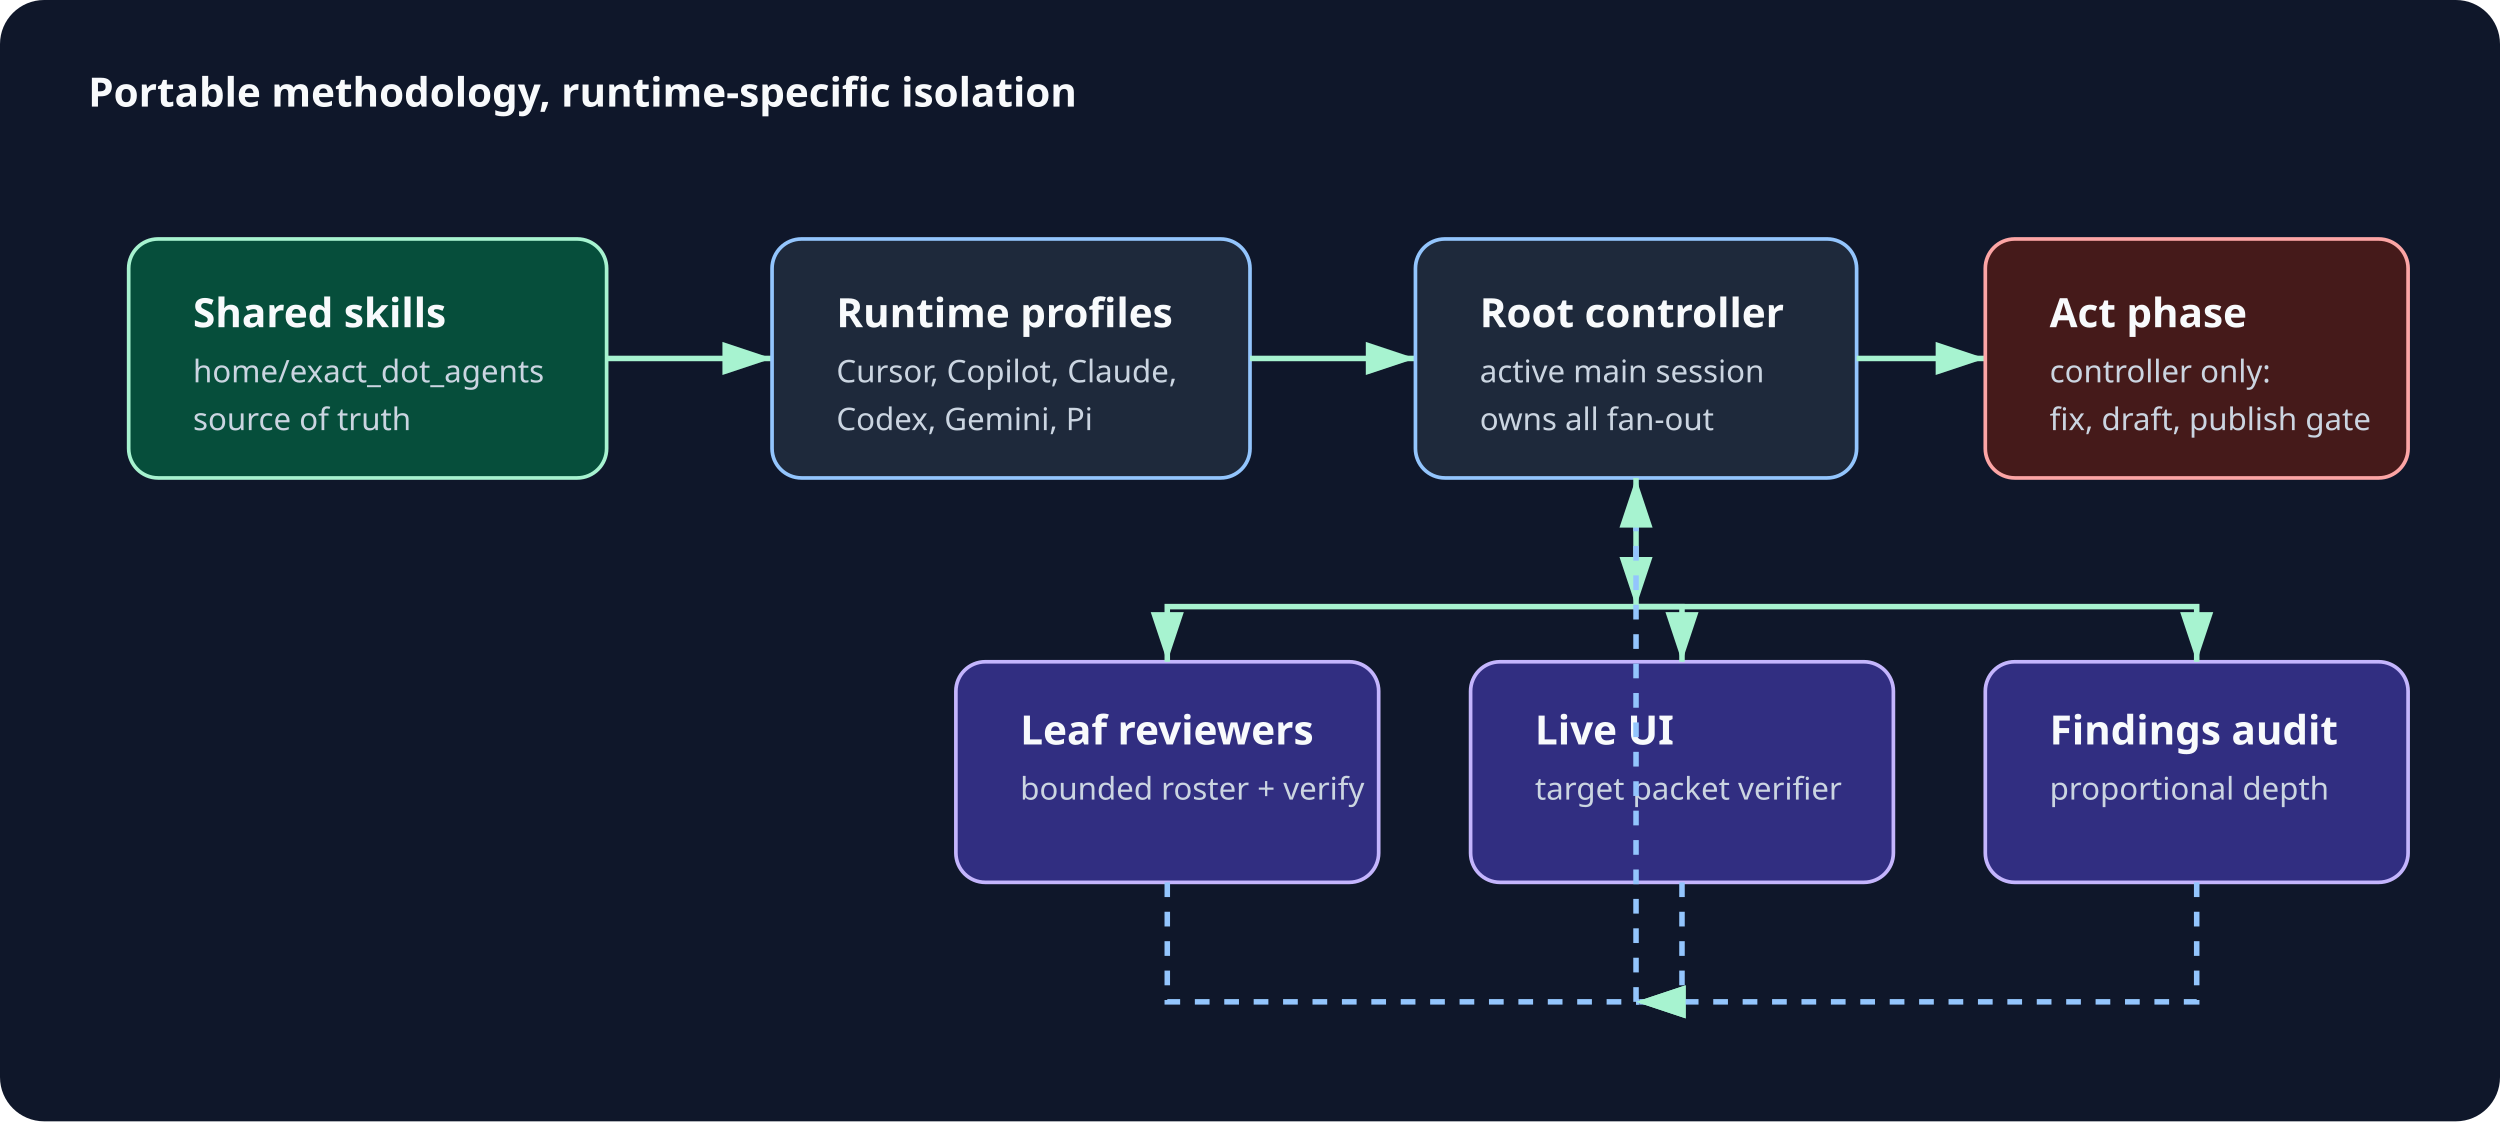
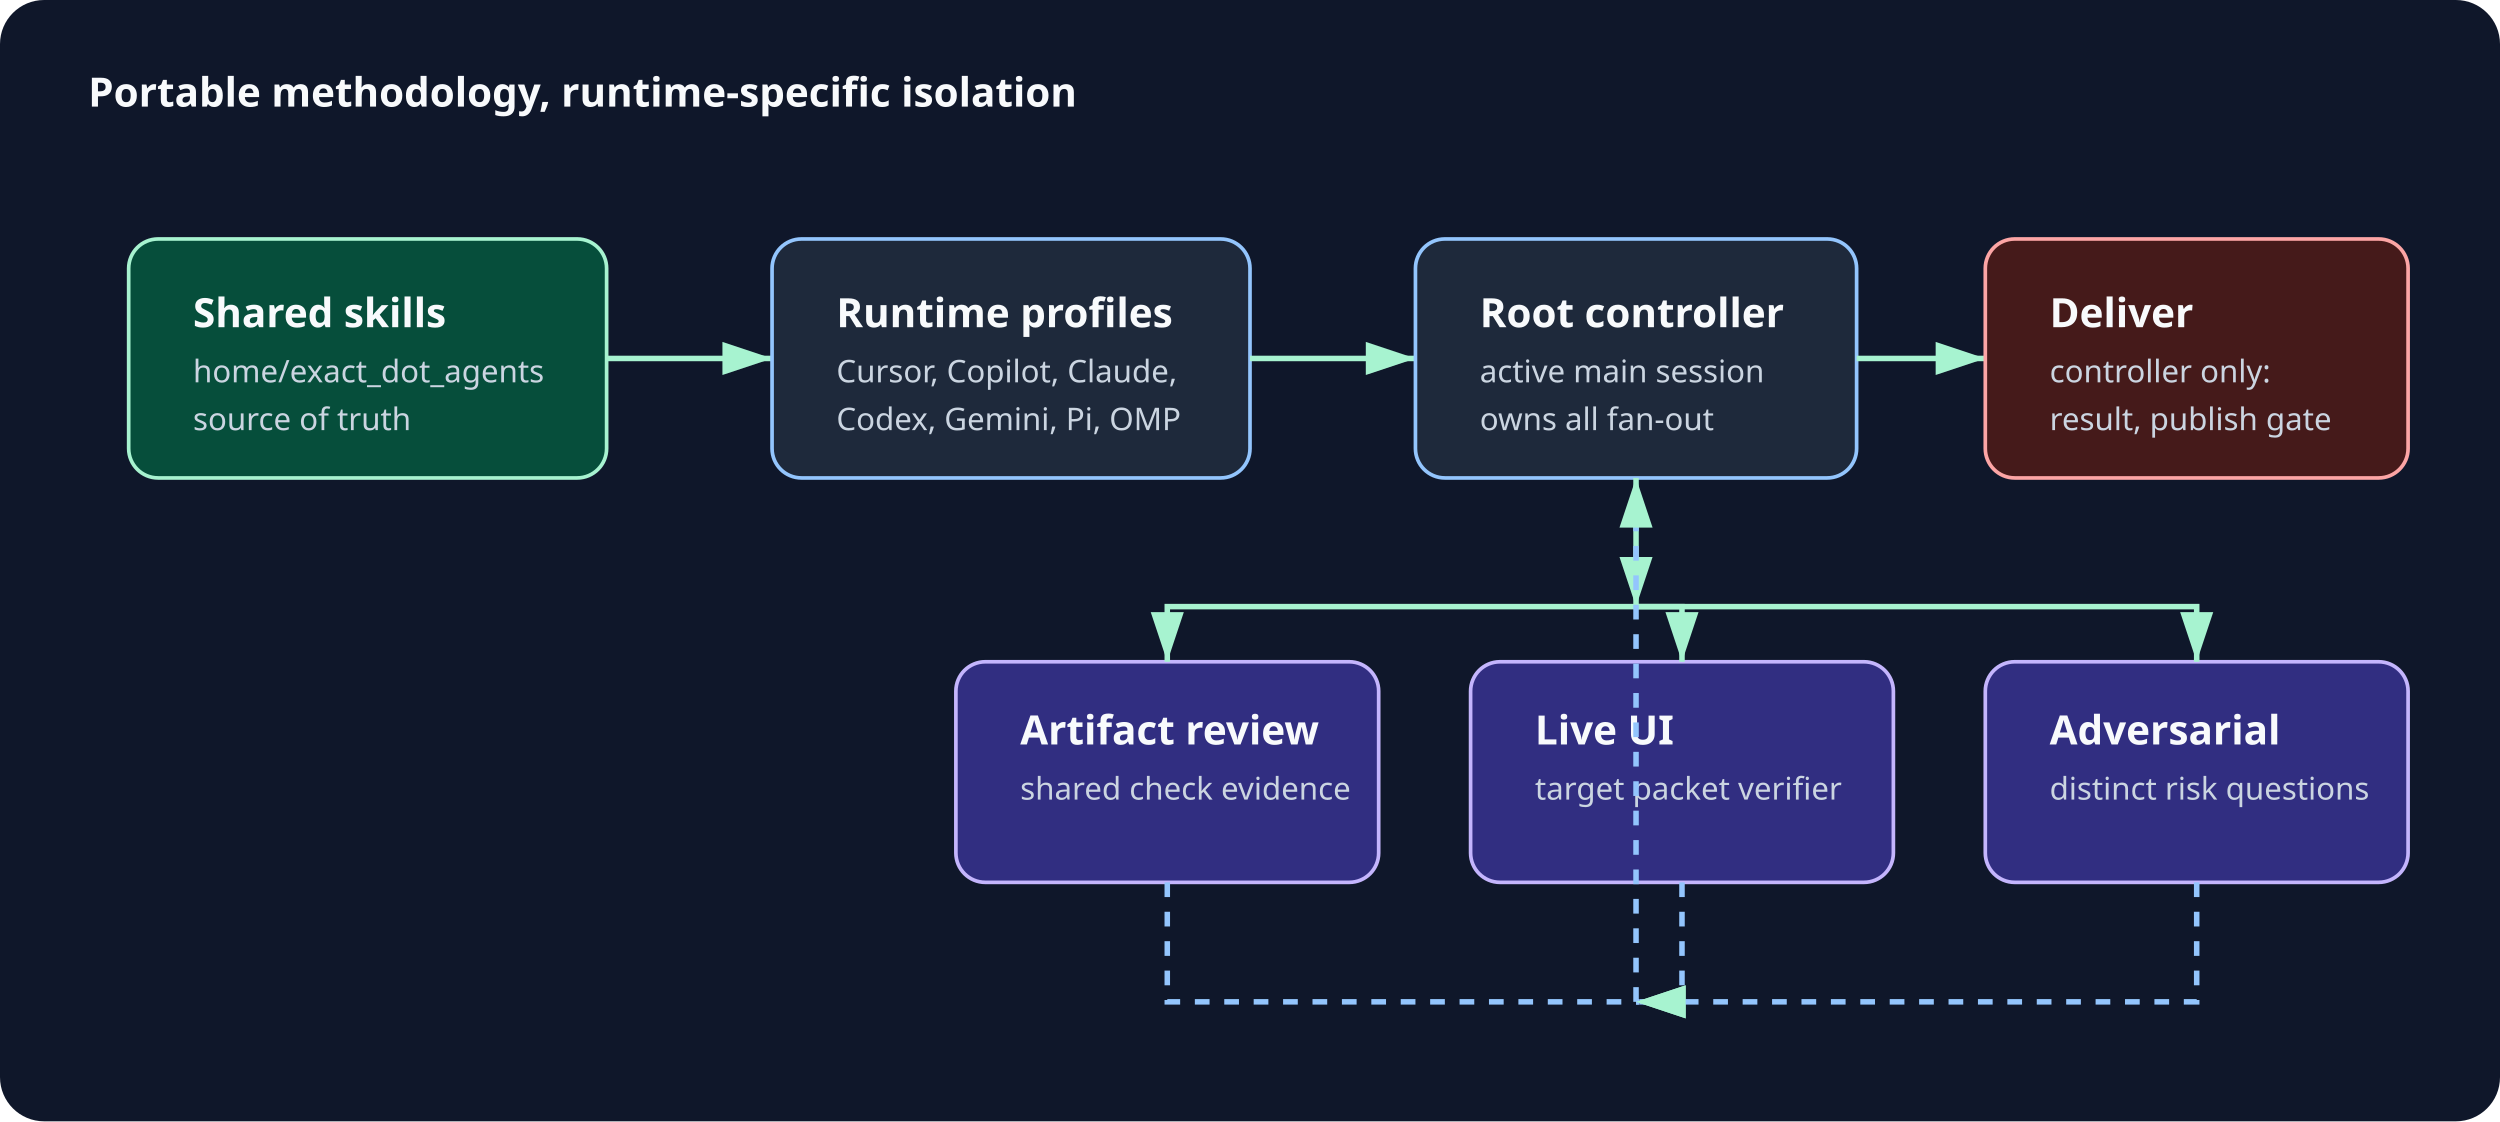
<svg xmlns="http://www.w3.org/2000/svg" width="1360" height="610" viewBox="0 0 1360 610" role="img" aria-labelledby="title desc">
  <defs>
    <marker id="arrow" markerWidth="10" markerHeight="10" refX="9" refY="3" orient="auto" markerUnits="strokeWidth">
      <path d="M0,0 L0,6 L9,3 z" fill="#a7f3d0" />
    </marker>
    <style>
      .bg{fill:#0f172a}.source{fill:#064e3b;stroke:#a7f3d0;stroke-width:2;rx:16}.box{fill:#1e293b;stroke:#93c5fd;stroke-width:2;rx:16}.worker{fill:#312e81;stroke:#c4b5fd;stroke-width:2;rx:16}.act{fill:#451a1a;stroke:#fca5a5;stroke-width:2;rx:16}.text{fill:#f8fafc;font:650 22px system-ui,sans-serif}.small{fill:#cbd5e1;font:500 17px system-ui,sans-serif}.line{stroke:#a7f3d0;stroke-width:3;fill:none;marker-end:url(#arrow)}.return{stroke:#93c5fd;stroke-width:3;fill:none;marker-end:url(#arrow);stroke-dasharray:8 8}
    </style>
  </defs>
  <rect class="bg" width="1360" height="610" rx="24" />
  <text class="text" x="48" y="58">Portable methodology, runtime-specific isolation</text>
  <rect class="source" x="70" y="130" width="260" height="130" />
  <text class="text" x="105" y="178">Shared skills</text>
  <text class="small" x="105" y="208">home/exact_dot_agents</text>
  <text class="small" x="105" y="234">source of truth</text>
  <path class="line" d="M330 195 H420" />
  <rect class="box" x="420" y="130" width="260" height="130" />
  <text class="text" x="455" y="178">Runtime profiles</text>
  <text class="small" x="455" y="208">Cursor, Copilot, Claude,</text>
-   <text class="small" x="455" y="234">Codex, Gemini, Pi</text>
+   <text class="small" x="455" y="234">Codex, Gemini, Pi, OMP</text>
  <path class="line" d="M680 195 H770" />
  <rect class="box" x="770" y="130" width="240" height="130" />
  <text class="text" x="805" y="178">Root controller</text>
  <text class="small" x="805" y="208">active main session</text>
  <text class="small" x="805" y="234">owns all fan-out</text>
  <path class="line" d="M890 260 V330" />
  <rect class="worker" x="520" y="360" width="230" height="120" />
-   <text class="text" x="555" y="405">Leaf reviewers</text>
-   <text class="small" x="555" y="435">bounded roster + verify</text>
+   <text class="text" x="555" y="405">Artifact review</text>
+   <text class="small" x="555" y="435">shared check evidence</text>
  <rect class="worker" x="800" y="360" width="230" height="120" />
  <text class="text" x="835" y="405">Live UI</text>
  <text class="small" x="835" y="435">target packet verifier</text>
  <rect class="worker" x="1080" y="360" width="230" height="120" />
-   <text class="text" x="1115" y="405">Findings audit</text>
-   <text class="small" x="1115" y="435">proportional depth</text>
+   <text class="text" x="1115" y="405">Adversarial</text>
+   <text class="small" x="1115" y="435">distinct risk questions</text>
  <path class="line" d="M890 330 H635 V360" />
  <path class="line" d="M890 330 H915 V360" />
  <path class="line" d="M890 330 H1195 V360" />
  <path class="return" d="M635 480 V545 H890 V260" />
  <path class="return" d="M915 480 V545 H890" />
  <path class="return" d="M1195 480 V545 H890" />
  <path class="line" d="M1010 195 H1080" />
  <rect class="act" x="1080" y="130" width="230" height="130" />
-   <text class="text" x="1115" y="178">Act phase</text>
+   <text class="text" x="1115" y="178">Deliver</text>
  <text class="small" x="1115" y="208">controller only:</text>
-   <text class="small" x="1115" y="234">fix, draft, publish gate</text>
+   <text class="small" x="1115" y="234">result, publish gate</text>
</svg>
